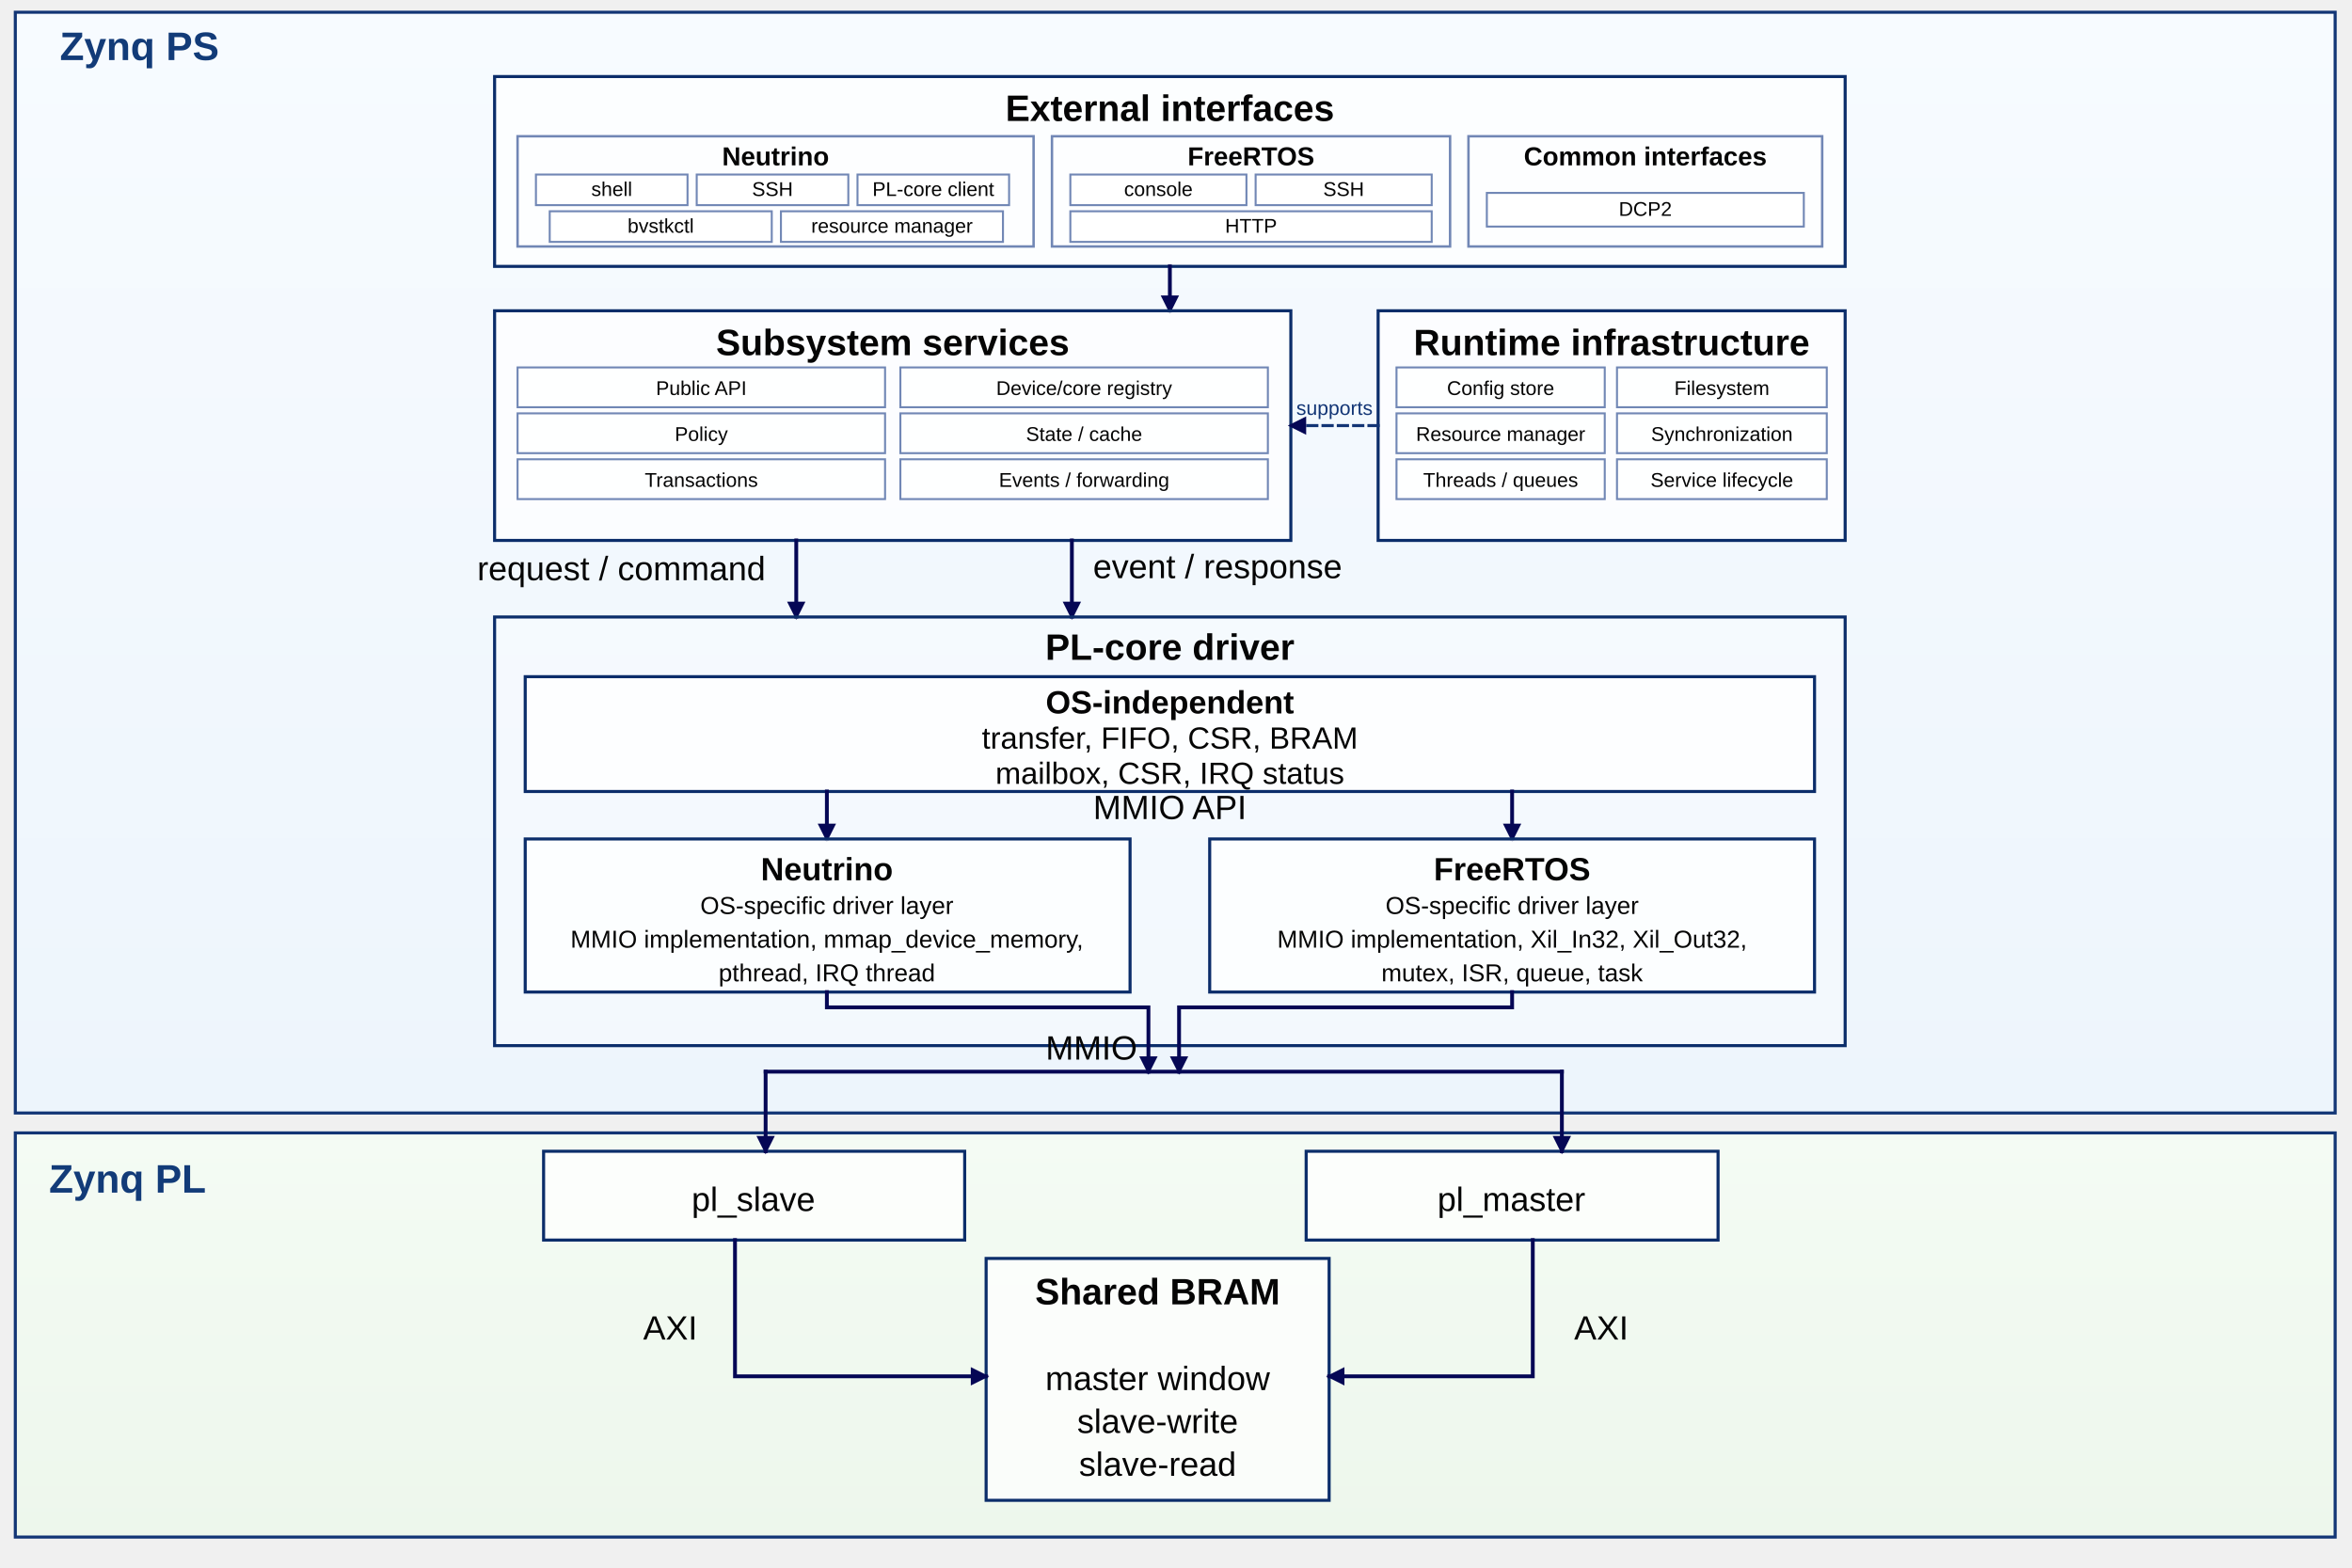
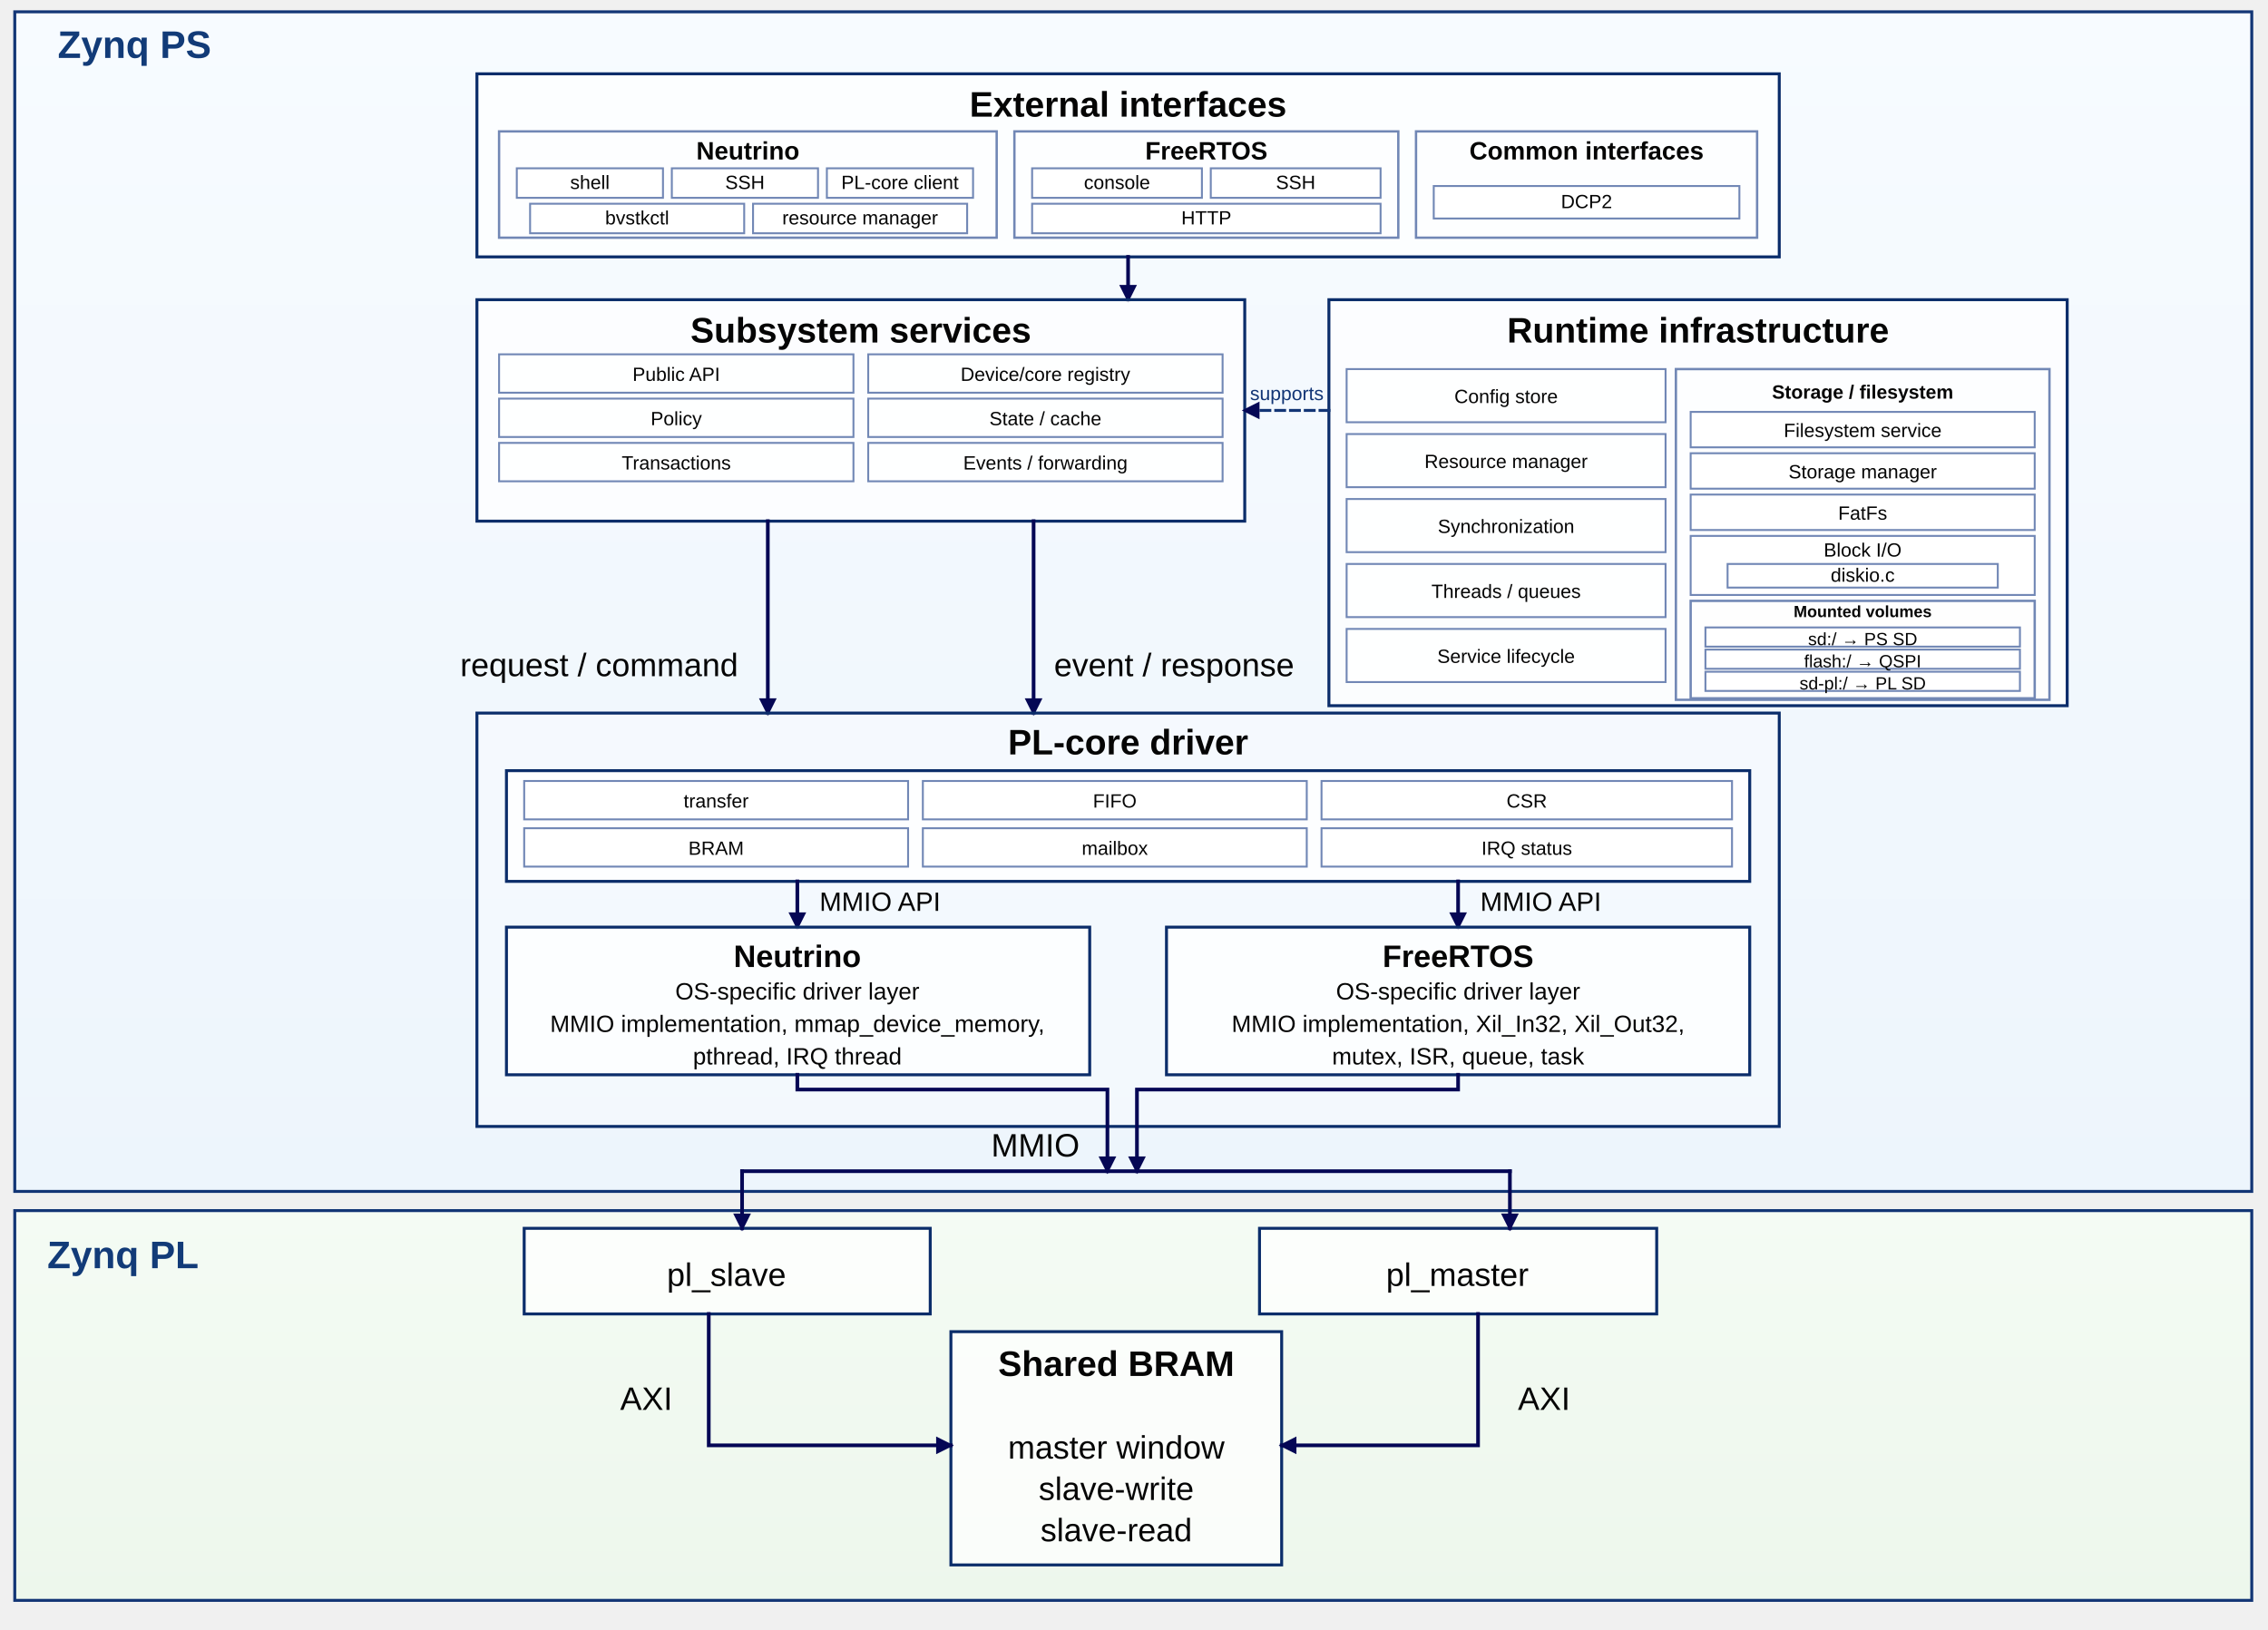
- <svg xmlns="http://www.w3.org/2000/svg" width="1536" height="1024" viewBox="0 0 1536 1024" version="1.1" id="svg1142">
+ <svg xmlns="http://www.w3.org/2000/svg" width="1536" height="1104" viewBox="0 0 1536 1104" version="1.1" id="svg1142">
  <defs id="defs1039">
    <linearGradient id="zynq-background" x1="0" y1="0" x2="0" y2="1">
      <stop offset="0" stop-color="#f7fbff" id="stop1024" />
      <stop offset="1" stop-color="#edf5fc" id="stop1026" />
    </linearGradient>
    <linearGradient id="fpga-background" x1="0" y1="0" x2="0" y2="1">
      <stop offset="0" stop-color="#f4fbf4" id="stop1029" />
      <stop offset="1" stop-color="#edf7ec" id="stop1031" />
    </linearGradient>
    <marker id="arrowhead" markerWidth="12" markerHeight="12" refX="10" refY="6" orient="auto" markerUnits="userSpaceOnUse">
      <path d="M 0,0 L 12,6 L 0,12 z" fill="#050755" id="path1034" />
    </marker>
    <style type="text/css" id="style1037">
      .boundary { stroke: #123575; stroke-width: 2; }
      .box { fill: #ffffff; fill-opacity: 0.72; stroke: #0b2d6a; stroke-width: 2; }
      .driver-box { fill: #ffffff; fill-opacity: 0.78; stroke: #0b2d6a; stroke-width: 2; }
      .title { font-family: Arial, Helvetica, sans-serif; font-size: 24px; font-weight: 700; fill: #050505; }
      .body { font-family: Arial, Helvetica, sans-serif; font-size: 20px; fill: #050505; }
      .small-body { font-family: Arial, Helvetica, sans-serif; font-size: 16px; fill: #050505; }
      .runtime-body { font-family: Arial, Helvetica, sans-serif; font-size: 16px; fill: #050505; }
+       .runtime-group-title { font-family: Arial, Helvetica, sans-serif; font-size: 11px; font-weight: 700; fill: #050505; }
+       .runtime-mechanism-label { font-family: Arial, Helvetica, sans-serif; font-size: 13px; fill: #050505; }
+       .runtime-cell-label { font-family: Arial, Helvetica, sans-serif; font-size: 10px; fill: #050505; }
+       .runtime-storage-title { font-family: Arial, Helvetica, sans-serif; font-size: 13px; font-weight: 700; fill: #050505; }
+       .runtime-storage-label { font-family: Arial, Helvetica, sans-serif; font-size: 13px; fill: #050505; }
+       .runtime-volume-label { font-family: Arial, Helvetica, sans-serif; font-size: 12px; fill: #050505; }
      .driver-title { font-family: Arial, Helvetica, sans-serif; font-size: 21px; font-weight: 700; fill: #050505; }
      .driver-container { fill: #ffffff; fill-opacity: 0.28; stroke: #0b2d6a; stroke-width: 2; }
      .cell { fill: #ffffff; fill-opacity: 0.78; stroke: #7187b5; stroke-width: 1.3; }
      .cell-label { font-family: Arial, Helvetica, sans-serif; font-size: 13px; fill: #050505; }
      .group-box { fill: #ffffff; fill-opacity: 0.45; stroke: #7187b5; stroke-width: 1.6; }
      .group-title { font-family: Arial, Helvetica, sans-serif; font-size: 17px; font-weight: 700; fill: #050505; }
      .pl-label { font-family: Arial, Helvetica, sans-serif; font-size: 26px; font-weight: 700; fill: #123b78; }
      .pl-body { font-family: Arial, Helvetica, sans-serif; font-size: 22px; fill: #050505; }
      .connection-label { font-family: Arial, Helvetica, sans-serif; font-size: 22px; fill: #050505; }
+       .mmio-api-text { font-family: Arial, Helvetica, sans-serif; font-size: 18px; fill: #050505; }
      .connection { fill: none; stroke: #050755; stroke-width: 2.5; stroke-linecap: square; stroke-linejoin: miter; }
      .support-connection { fill: none; stroke: #123575; stroke-width: 2; stroke-dasharray: 6,4; stroke-linecap: square; }
      .support-label { font-family: Arial, Helvetica, sans-serif; font-size: 13px; fill: #123575; }
    </style>
    <marker id="arrowhead-9" markerWidth="12" markerHeight="12" refX="10" refY="6" orient="auto" markerUnits="userSpaceOnUse">
      <path d="M 0,0 12,6 0,12 Z" fill="#050755" id="path1034-3" />
    </marker>
    <marker id="arrowhead-0" markerWidth="12" markerHeight="12" refX="10" refY="6" orient="auto" markerUnits="userSpaceOnUse">
      <path d="M 0,0 12,6 0,12 Z" fill="#050755" id="path1034-6" />
    </marker>
  </defs>
  <g id="zynq-ps">
-     <rect id="zynq-ps-boundary" class="boundary" x="10" y="8" width="1515" height="719" fill="url(#zynq-background)" />
+     <rect id="zynq-ps-boundary" class="boundary" x="10" y="8" width="1515" height="799" fill="url(#zynq-background)" />
    <text id="zynq-ps-title" class="pl-label" x="91.069" y="39.225" text-anchor="middle" font-size="30">Zynq PS</text>
    <g id="external-interfaces">
      <rect id="external-interfaces-box" class="box" x="323" y="50" width="882" height="124" />
      <text id="external-interfaces-title" class="title" x="764" y="79" text-anchor="middle">External interfaces</text>
      <g id="external-interface-groups">
        <g id="external-neutrino-group">
          <rect id="external-neutrino-group-box" class="group-box" x="338" y="89" width="337" height="72" />
          <text id="external-neutrino-group-title" class="group-title" x="506.5" y="108" text-anchor="middle">Neutrino</text>
          <g id="external-neutrino-interface-cells">
            <rect id="external-neutrino-shell-cell" class="cell" x="350" y="114" width="99" height="20" />
            <text id="external-neutrino-shell-label" class="cell-label" x="399.5" y="128" text-anchor="middle">shell</text>
            <rect id="external-neutrino-ssh-cell" class="cell" x="455" y="114" width="99" height="20" />
            <text id="external-neutrino-ssh-label" class="cell-label" x="504.5" y="128" text-anchor="middle">SSH</text>
            <rect id="external-neutrino-pl-core-client-cell" class="cell" x="560" y="114" width="99" height="20" />
            <text id="external-neutrino-pl-core-client-label" class="cell-label" x="609.5" y="128" text-anchor="middle">PL-core client</text>
            <rect id="external-neutrino-bvstkctl-cell" class="cell" x="359" y="138" width="145" height="20" />
            <text id="external-neutrino-bvstkctl-label" class="cell-label" x="431.5" y="152" text-anchor="middle">bvstkctl</text>
            <rect id="external-neutrino-resource-manager-cell" class="cell" x="510" y="138" width="145" height="20" />
            <text id="external-neutrino-resource-manager-label" class="cell-label" x="582.5" y="152" text-anchor="middle">resource manager</text>
          </g>
        </g>
        <g id="external-freertos-group">
          <rect id="external-freertos-group-box" class="group-box" x="687" y="89" width="260" height="72" />
          <text id="external-freertos-group-title" class="group-title" x="817" y="108" text-anchor="middle">FreeRTOS</text>
          <g id="external-freertos-interface-cells">
            <rect id="external-freertos-console-cell" class="cell" x="699" y="114" width="115" height="20" />
            <text id="external-freertos-console-label" class="cell-label" x="756.5" y="128" text-anchor="middle">console</text>
            <rect id="external-freertos-ssh-cell" class="cell" x="820" y="114" width="115" height="20" />
            <text id="external-freertos-ssh-label" class="cell-label" x="877.5" y="128" text-anchor="middle">SSH</text>
            <rect id="external-freertos-http-cell" class="cell" x="699" y="138" width="236" height="20" />
            <text id="external-freertos-http-label" class="cell-label" x="817" y="152" text-anchor="middle">HTTP</text>
          </g>
        </g>
        <g id="external-common-group">
          <rect id="external-common-group-box" class="group-box" x="959" y="89" width="231" height="72" />
          <text id="external-common-group-title" class="group-title" x="1074.5" y="108" text-anchor="middle">Common interfaces</text>
          <g id="external-common-interface-cells">
            <rect id="external-common-dcp2-cell" class="cell" x="971" y="126" width="207" height="22" />
            <text id="external-common-dcp2-label" class="cell-label" x="1074.5" y="141" text-anchor="middle">DCP2</text>
          </g>
        </g>
      </g>
    </g>
    <g id="external-to-services">
      <path id="external-to-services-arrow" class="connection" d="M 764,174 V 203" marker-end="url(#arrowhead)" />
    </g>
    <g id="subsystem-services">
      <rect id="subsystem-services-box" class="box" x="323" y="203" width="520" height="150" />
      <text id="subsystem-services-title" class="title" x="583" y="232" text-anchor="middle">Subsystem services</text>
      <g id="subsystem-service-cells">
        <rect id="service-api-cell" class="cell" x="338" y="240" width="240" height="26" />
        <text id="service-api-label" class="cell-label" x="458" y="258" text-anchor="middle">Public API</text>
        <rect id="service-registry-cell" class="cell" x="588" y="240" width="240" height="26" />
        <text id="service-registry-label" class="cell-label" x="708" y="258" text-anchor="middle">Device/core registry</text>
        <rect id="service-policy-cell" class="cell" x="338" y="270" width="240" height="26" />
        <text id="service-policy-label" class="cell-label" x="458" y="288" text-anchor="middle">Policy</text>
        <rect id="service-state-cell" class="cell" x="588" y="270" width="240" height="26" />
        <text id="service-state-label" class="cell-label" x="708" y="288" text-anchor="middle">State / cache</text>
        <rect id="service-transactions-cell" class="cell" x="338" y="300" width="240" height="26" />
        <text id="service-transactions-label" class="cell-label" x="458" y="318" text-anchor="middle">Transactions</text>
        <rect id="service-events-cell" class="cell" x="588" y="300" width="240" height="26" />
        <text id="service-events-label" class="cell-label" x="708" y="318" text-anchor="middle">Events / forwarding</text>
      </g>
    </g>
    <g id="runtime-infrastructure">
-       <rect id="runtime-infrastructure-box" class="box" x="900" y="203" width="305" height="150" />
-       <text id="runtime-infrastructure-title" class="title" x="1052.5" y="232" text-anchor="middle">Runtime infrastructure</text>
+       <rect id="runtime-infrastructure-box" class="box" x="900" y="203" width="500" height="275" />
+       <text id="runtime-infrastructure-title" class="title" x="1150" y="232" text-anchor="middle">Runtime infrastructure</text>
      <g id="runtime-mechanism-cells">
-         <rect id="runtime-config-cell" class="cell" x="912" y="240" width="136" height="26" />
-         <text id="runtime-config-label" class="cell-label" x="980" y="258" text-anchor="middle">Config store</text>
-         <rect id="runtime-filesystem-cell" class="cell" x="1056" y="240" width="137" height="26" />
-         <text id="runtime-filesystem-label" class="cell-label" x="1124.5" y="258" text-anchor="middle">Filesystem</text>
-         <rect id="runtime-resource-manager-cell" class="cell" x="912" y="270" width="136" height="26" />
-         <text id="runtime-resource-manager-label" class="cell-label" x="980" y="288" text-anchor="middle">Resource manager</text>
-         <rect id="runtime-synchronization-cell" class="cell" x="1056" y="270" width="137" height="26" />
-         <text id="runtime-synchronization-label" class="cell-label" x="1124.5" y="288" text-anchor="middle">Synchronization</text>
-         <rect id="runtime-threads-cell" class="cell" x="912" y="300" width="136" height="26" />
-         <text id="runtime-threads-label" class="cell-label" x="980" y="318" text-anchor="middle">Threads / queues</text>
-         <rect id="runtime-lifecycle-cell" class="cell" x="1056" y="300" width="137" height="26" />
-         <text id="runtime-lifecycle-label" class="cell-label" x="1124.5" y="318" text-anchor="middle">Service lifecycle</text>
+         <rect id="runtime-config-cell" class="cell" x="912" y="250" width="216" height="36" />
+         <text id="runtime-config-label" class="runtime-mechanism-label" x="1020" y="273" text-anchor="middle">Config store</text>
+         <rect id="runtime-resource-manager-cell" class="cell" x="912" y="294" width="216" height="36" />
+         <text id="runtime-resource-manager-label" class="runtime-mechanism-label" x="1020" y="317" text-anchor="middle">Resource manager</text>
+         <rect id="runtime-synchronization-cell" class="cell" x="912" y="338" width="216" height="36" />
+         <text id="runtime-synchronization-label" class="runtime-mechanism-label" x="1020" y="361" text-anchor="middle">Synchronization</text>
+         <rect id="runtime-threads-cell" class="cell" x="912" y="382" width="216" height="36" />
+         <text id="runtime-threads-label" class="runtime-mechanism-label" x="1020" y="405" text-anchor="middle">Threads / queues</text>
+         <rect id="runtime-lifecycle-cell" class="cell" x="912" y="426" width="216" height="36" />
+         <text id="runtime-lifecycle-label" class="runtime-mechanism-label" x="1020" y="449" text-anchor="middle">Service lifecycle</text>
+         <g id="runtime-storage-filesystem">
+           <rect id="runtime-storage-filesystem-box" class="group-box" x="1135" y="250" width="253" height="224" />
+           <text id="runtime-storage-filesystem-title" class="runtime-storage-title" x="1261.5" y="270" text-anchor="middle">Storage / filesystem</text>
+           <g id="runtime-storage-filesystem-cells">
+             <rect id="runtime-filesystem-service-cell" class="cell" x="1145" y="279" width="233" height="24" />
+             <text id="runtime-filesystem-service-label" class="runtime-storage-label" x="1261.5" y="296" text-anchor="middle">Filesystem service</text>
+             <rect id="runtime-storage-manager-cell" class="cell" x="1145" y="307" width="233" height="24" />
+             <text id="runtime-storage-manager-label" class="runtime-storage-label" x="1261.5" y="324" text-anchor="middle">Storage manager</text>
+             <rect id="runtime-fatfs-cell" class="cell" x="1145" y="335" width="233" height="24" />
+             <text id="runtime-fatfs-label" class="runtime-storage-label" x="1261.5" y="352" text-anchor="middle">FatFs</text>
+             <g id="runtime-block-io">
+               <rect id="runtime-block-io-box" class="cell" x="1145" y="363" width="233" height="40" />
+               <text id="runtime-block-io-label" class="runtime-storage-label" x="1261.5" y="377" text-anchor="middle">Block I/O</text>
+               <rect id="runtime-diskio-cell" class="cell" x="1170" y="382" width="183" height="16" />
+               <text id="runtime-diskio-label" class="runtime-storage-label" x="1261.5" y="394" text-anchor="middle">diskio.c</text>
+             </g>
+             <g id="runtime-mounted-volumes">
+               <rect id="runtime-mounted-volumes-box" class="group-box" x="1145" y="407" width="233" height="66" />
+               <text id="runtime-mounted-volumes-title" class="runtime-group-title" x="1261.5" y="418" text-anchor="middle">Mounted volumes</text>
+               <rect id="runtime-sd-volume-cell" class="cell" x="1155" y="425" width="213" height="13" />
+               <text id="runtime-sd-volume-label" class="runtime-volume-label" x="1261.5" y="437" text-anchor="middle">sd:/ → PS SD</text>
+               <rect id="runtime-flash-volume-cell" class="cell" x="1155" y="440" width="213" height="13" />
+               <text id="runtime-flash-volume-label" class="runtime-volume-label" x="1261.5" y="452" text-anchor="middle">flash:/ → QSPI</text>
+               <rect id="runtime-sd-pl-volume-cell" class="cell" x="1155" y="455" width="213" height="13" />
+               <text id="runtime-sd-pl-volume-label" class="runtime-volume-label" x="1261.5" y="467" text-anchor="middle">sd-pl:/ → PL SD</text>
+             </g>
+           </g>
+         </g>
      </g>
    </g>
    <g id="runtime-support">
      <path id="runtime-supports-services" class="support-connection" d="M 900,278 H 843" marker-end="url(#arrowhead)" />
      <text id="runtime-supports-services-label" class="support-label" x="871.5" y="271" text-anchor="middle">supports</text>
    </g>
    <g id="services-to-common-driver">
-       <text id="request-command-label" class="connection-label" x="311.626" y="378.988">request / command</text>
-       <path id="request-command-arrow" class="connection" d="M 520,353 V 403" marker-end="url(#arrowhead)" />
-       <text id="event-response-label" class="connection-label" x="713.825" y="377.662">event / response</text>
-       <path id="event-response-arrow" class="connection" d="M 700,353 V 403" marker-end="url(#arrowhead)" />
-     </g>
-     <g id="pl-core-driver">
+       <text id="request-command-label" class="connection-label" x="311.626" y="458">request / command</text>
+       <path id="request-command-arrow" class="connection" d="M 520,353 V 483" marker-end="url(#arrowhead)" />
+       <text id="event-response-label" class="connection-label" x="713.825" y="458">event / response</text>
+       <path id="event-response-arrow" class="connection" d="M 700,353 V 483" marker-end="url(#arrowhead)" />
+     </g>
+     <g id="pl-core-driver" transform="translate(0,80)">
      <rect id="pl-core-driver-box" class="driver-container" x="323" y="403" width="882" height="280" />
      <text id="pl-core-driver-title" class="title" x="764" y="431" text-anchor="middle">PL-core driver</text>
-       <g id="pl-core-driver-os-independent">
-         <rect id="pl-core-driver-os-independent-cell" class="driver-box" x="343" y="442" width="842" height="75" />
-         <text id="pl-core-driver-os-independent-title" class="driver-title" x="764" y="466" text-anchor="middle">OS-independent</text>
-         <text id="common-master-driver" class="body" x="764" y="489" text-anchor="middle">transfer, FIFO, CSR, BRAM</text>
-         <text id="common-slave-driver" class="body" x="764" y="512" text-anchor="middle">mailbox, CSR, IRQ status</text>
+       <g id="pl-core-driver-common-functions">
+         <rect id="pl-core-driver-common-functions-box" class="driver-box" x="343" y="442" width="842" height="75" />
+         <g id="common-driver-function-cells">
+           <rect id="common-transfer-cell" class="cell" x="355" y="449" width="260" height="26" />
+           <text id="common-transfer-label" class="cell-label" x="485" y="467" text-anchor="middle">transfer</text>
+           <rect id="common-fifo-cell" class="cell" x="625" y="449" width="260" height="26" />
+           <text id="common-fifo-label" class="cell-label" x="755" y="467" text-anchor="middle">FIFO</text>
+           <rect id="common-csr-cell" class="cell" x="895" y="449" width="278" height="26" />
+           <text id="common-csr-label" class="cell-label" x="1034" y="467" text-anchor="middle">CSR</text>
+           <rect id="common-bram-cell" class="cell" x="355" y="481" width="260" height="26" />
+           <text id="common-bram-label" class="cell-label" x="485" y="499" text-anchor="middle">BRAM</text>
+           <rect id="common-mailbox-cell" class="cell" x="625" y="481" width="260" height="26" />
+           <text id="common-mailbox-label" class="cell-label" x="755" y="499" text-anchor="middle">mailbox</text>
+           <rect id="common-irq-status-cell" class="cell" x="895" y="481" width="278" height="26" />
+           <text id="common-irq-status-label" class="cell-label" x="1034" y="499" text-anchor="middle">IRQ status</text>
+         </g>
      </g>
      <g id="driver-mmio-api">
-         <text id="mmio-api-label" class="connection-label" x="764" y="535" text-anchor="middle">MMIO API</text>
+         <text id="mmio-api-label" class="connection-label mmio-api-text" x="596" y="537" text-anchor="middle">MMIO API</text>
+         <text id="mmio-api-label-0" class="connection-label mmio-api-text" x="1043.5" y="537" text-anchor="middle">MMIO API</text>
        <path id="common-to-neutrino-driver" class="connection" d="M 540,517 V 548" marker-end="url(#arrowhead-9)" />
        <path id="common-to-freertos-driver" class="connection" d="M 987.5,517 V 548" marker-end="url(#arrowhead-0)" />
      </g>
      <g id="os-specific-drivers">
        <g id="neutrino-driver">
          <rect id="neutrino-driver-box" class="driver-box" x="343" y="548" width="395" height="100" />
          <text id="neutrino-driver-title" class="driver-title" x="540" y="575" text-anchor="middle">Neutrino</text>
          <text id="neutrino-driver-part" class="small-body" x="540" y="597" text-anchor="middle">OS-specific driver layer</text>
          <text id="neutrino-driver-note" class="small-body" x="540" y="619" text-anchor="middle">MMIO implementation, mmap_device_memory,</text>
          <text id="neutrino-driver-note-details" class="small-body" x="540" y="641" text-anchor="middle">pthread, IRQ thread</text>
        </g>
        <g id="freertos-driver">
          <rect id="freertos-driver-box" class="driver-box" x="790" y="548" width="395" height="100" />
          <text id="freertos-driver-title" class="driver-title" x="987.5" y="575" text-anchor="middle">FreeRTOS</text>
          <text id="freertos-driver-part" class="small-body" x="987.5" y="597" text-anchor="middle">OS-specific driver layer</text>
          <text id="freertos-driver-note" class="small-body" x="987.5" y="619" text-anchor="middle">MMIO implementation, Xil_In32, Xil_Out32,</text>
          <text id="freertos-driver-note-details" class="small-body" x="987.5" y="641" text-anchor="middle">mutex, ISR, queue, task</text>
        </g>
      </g>
    </g>
  </g>
-   <g id="fpga-pl">
+   <g id="fpga-pl" transform="translate(0,80)">
    <rect id="fpga-pl-boundary" class="boundary" x="10" y="740" width="1515" height="264" fill="url(#fpga-background)" />
    <text id="fpga-pl-title" class="pl-label" x="32" y="779">Zynq PL</text>
    <g id="pl-slave">
      <rect id="pl-slave-box" class="box" x="355" y="752" width="275" height="58" />
      <text id="pl-slave-label" class="pl-body" x="492" y="791" text-anchor="middle">pl_slave</text>
    </g>
    <g id="pl-master">
      <rect id="pl-master-box" class="box" x="853" y="752" width="269" height="58" />
      <text id="pl-master-label" class="pl-body" x="987" y="791" text-anchor="middle">pl_master</text>
    </g>
    <g id="shared-bram">
      <rect id="shared-bram-box" class="box" x="644" y="822" width="224" height="158" />
      <text id="shared-bram-title" class="title" x="756" y="852" text-anchor="middle">Shared BRAM</text>
      <text id="master-window" class="pl-body" x="756" y="908" text-anchor="middle">master window</text>
      <text id="slave-write" class="pl-body" x="756" y="936" text-anchor="middle">slave-write</text>
      <text id="slave-read" class="pl-body" x="756" y="964" text-anchor="middle">slave-read</text>
    </g>
  </g>
-   <g id="mmio-connections">
-     <path id="mmio-bus" class="connection" d="M 500,700 H 1020" />
-     <path id="neutrino-to-mmio-bus" class="connection" d="M 540,648 V 658 H 750 V 700" marker-end="url(#arrowhead)" />
-     <path id="freertos-to-mmio-bus" class="connection" d="M 987.5,648 V 658 H 770 V 700" marker-end="url(#arrowhead)" />
-     <text id="mmio-label" class="connection-label" x="712.775" y="692.099" text-anchor="middle">MMIO</text>
-     <path id="mmio-to-pl-slave" class="connection" d="M 500,700 V 752" marker-end="url(#arrowhead)" />
-     <path id="mmio-to-pl-master" class="connection" d="M 1020,700 V 752" marker-end="url(#arrowhead)" />
+   <g id="mmio-connections" transform="translate(0,80)">
+     <path id="mmio-bus" class="connection" d="m 502.575,713.303 h 520" />
+     <path id="neutrino-to-mmio-bus" class="connection" d="M 540,648 V 658 H 750 V 713.303" marker-end="url(#arrowhead)" />
+     <path id="freertos-to-mmio-bus" class="connection" d="M 987.5,648 V 658 H 770 V 713.303" marker-end="url(#arrowhead)" />
+     <text id="mmio-label" class="connection-label" x="701.212" y="703.366" text-anchor="middle">MMIO</text>
+     <path id="mmio-to-pl-slave" class="connection" d="M 502.575,713.303 V 752" marker-end="url(#arrowhead)" />
+     <path id="mmio-to-pl-master" class="connection" d="M 1022.576,713.303 V 752" marker-end="url(#arrowhead)" />
    <path id="pl-slave-axi" class="connection" d="M 480,810 V 899 H 644" marker-end="url(#arrowhead)" />
    <path id="pl-master-axi" class="connection" d="M 1001,810 V 899 H 868" marker-end="url(#arrowhead)" />
    <text id="pl-slave-axi-label" class="connection-label" x="420" y="875">AXI</text>
    <text id="pl-master-axi-label" class="connection-label" x="1028" y="875">AXI</text>
  </g>
</svg>
